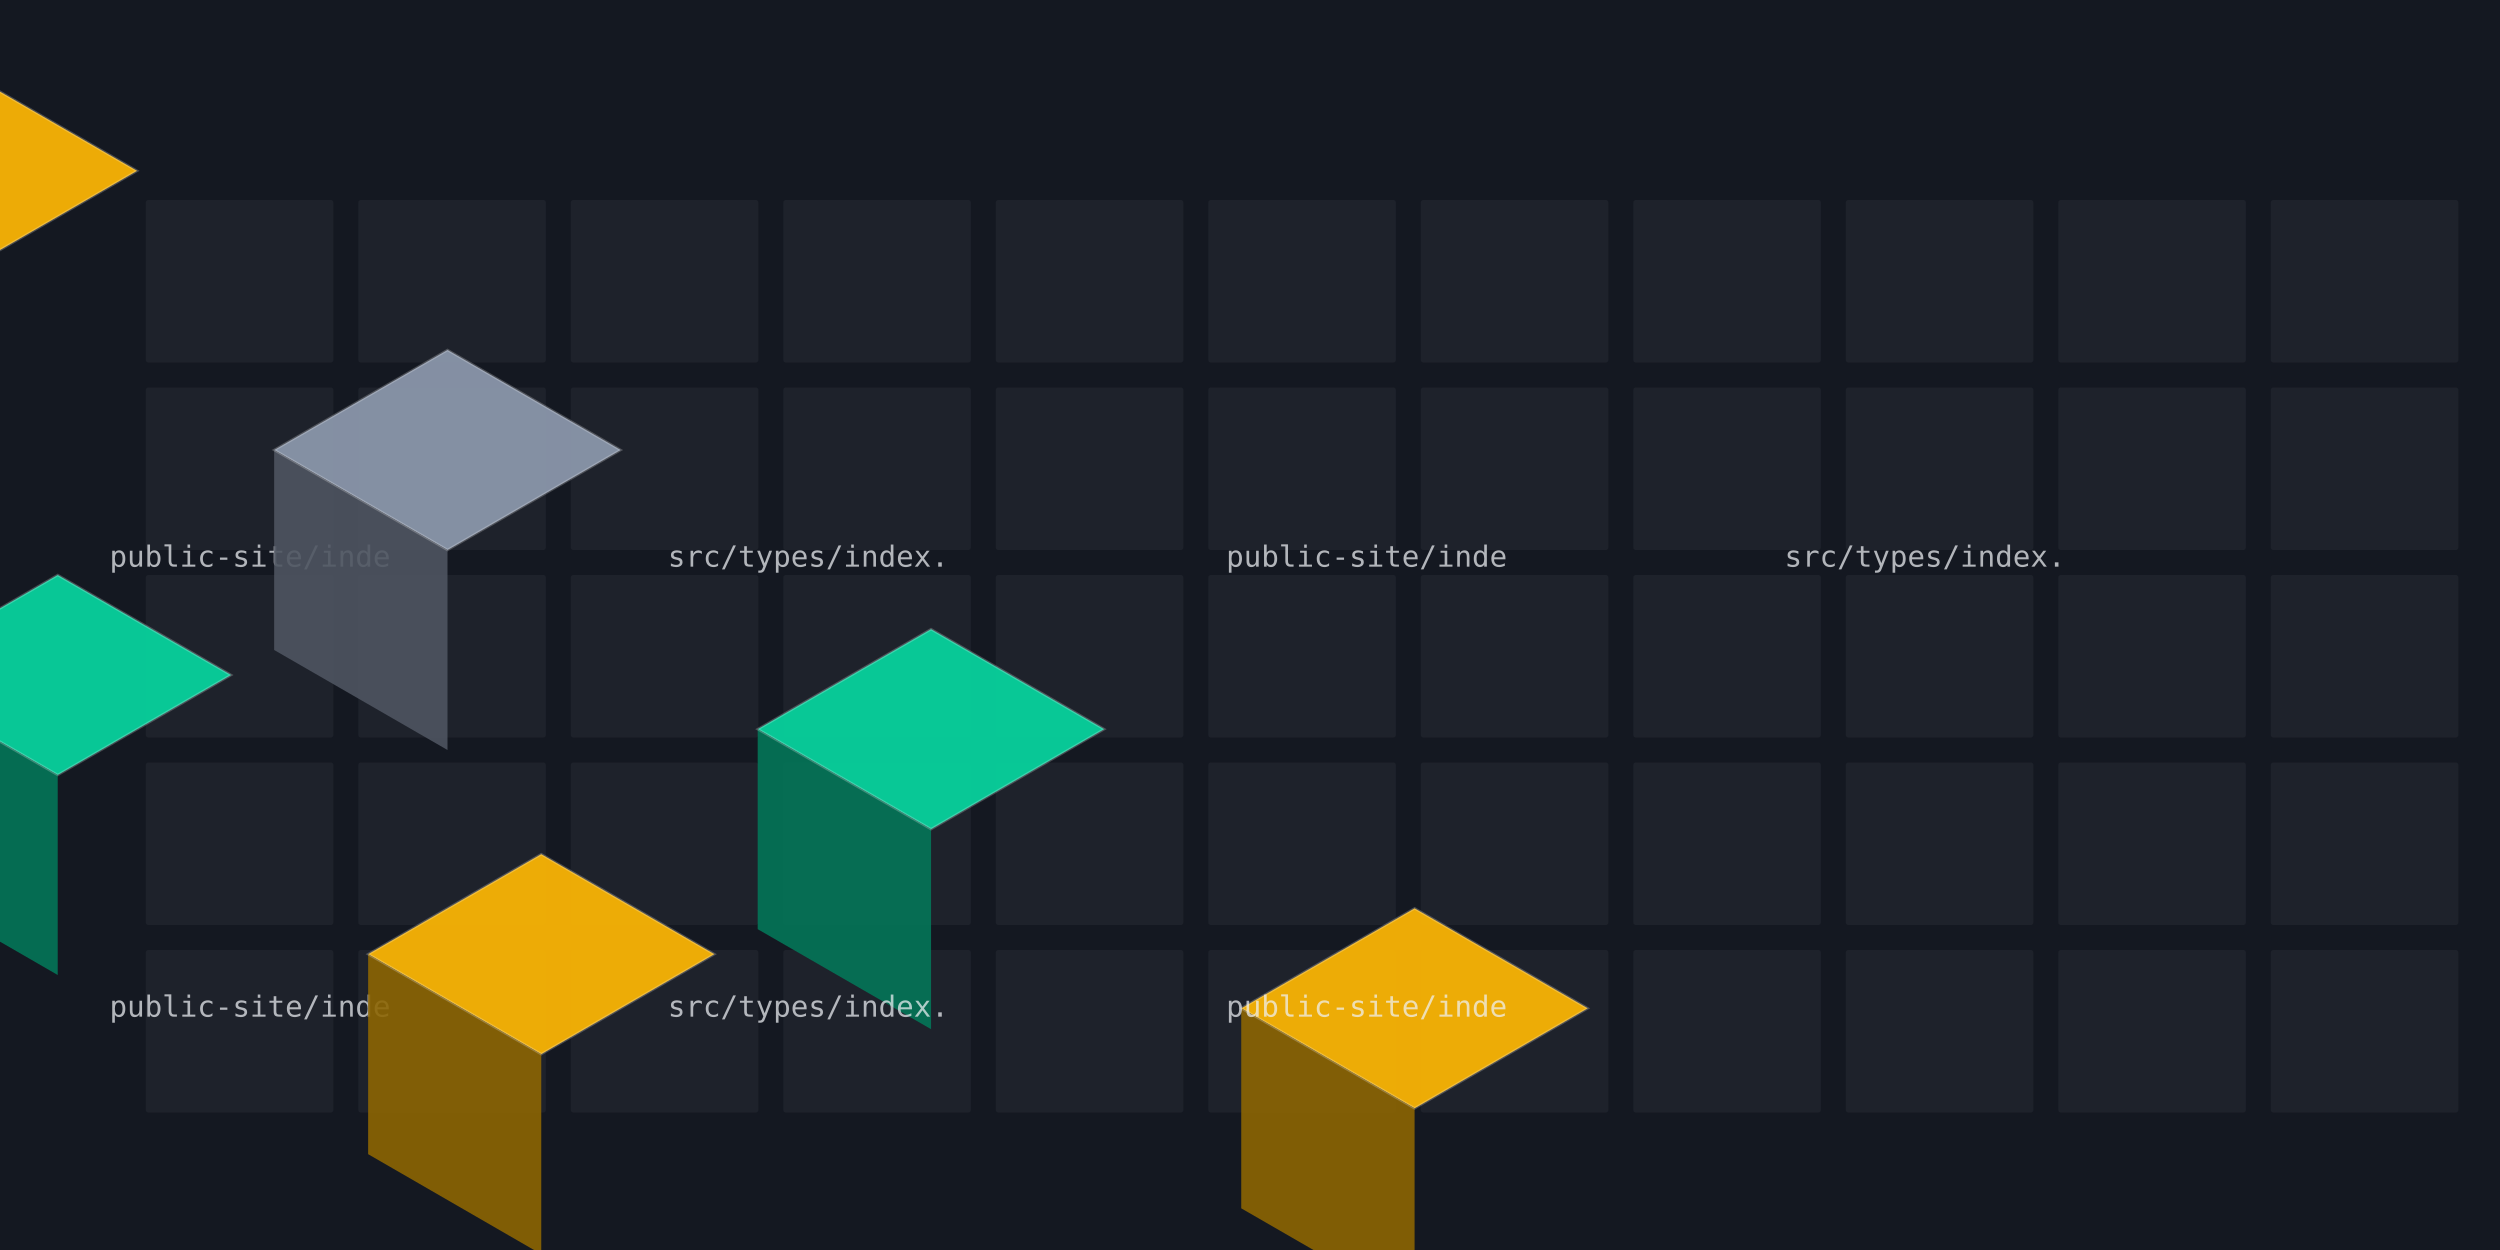
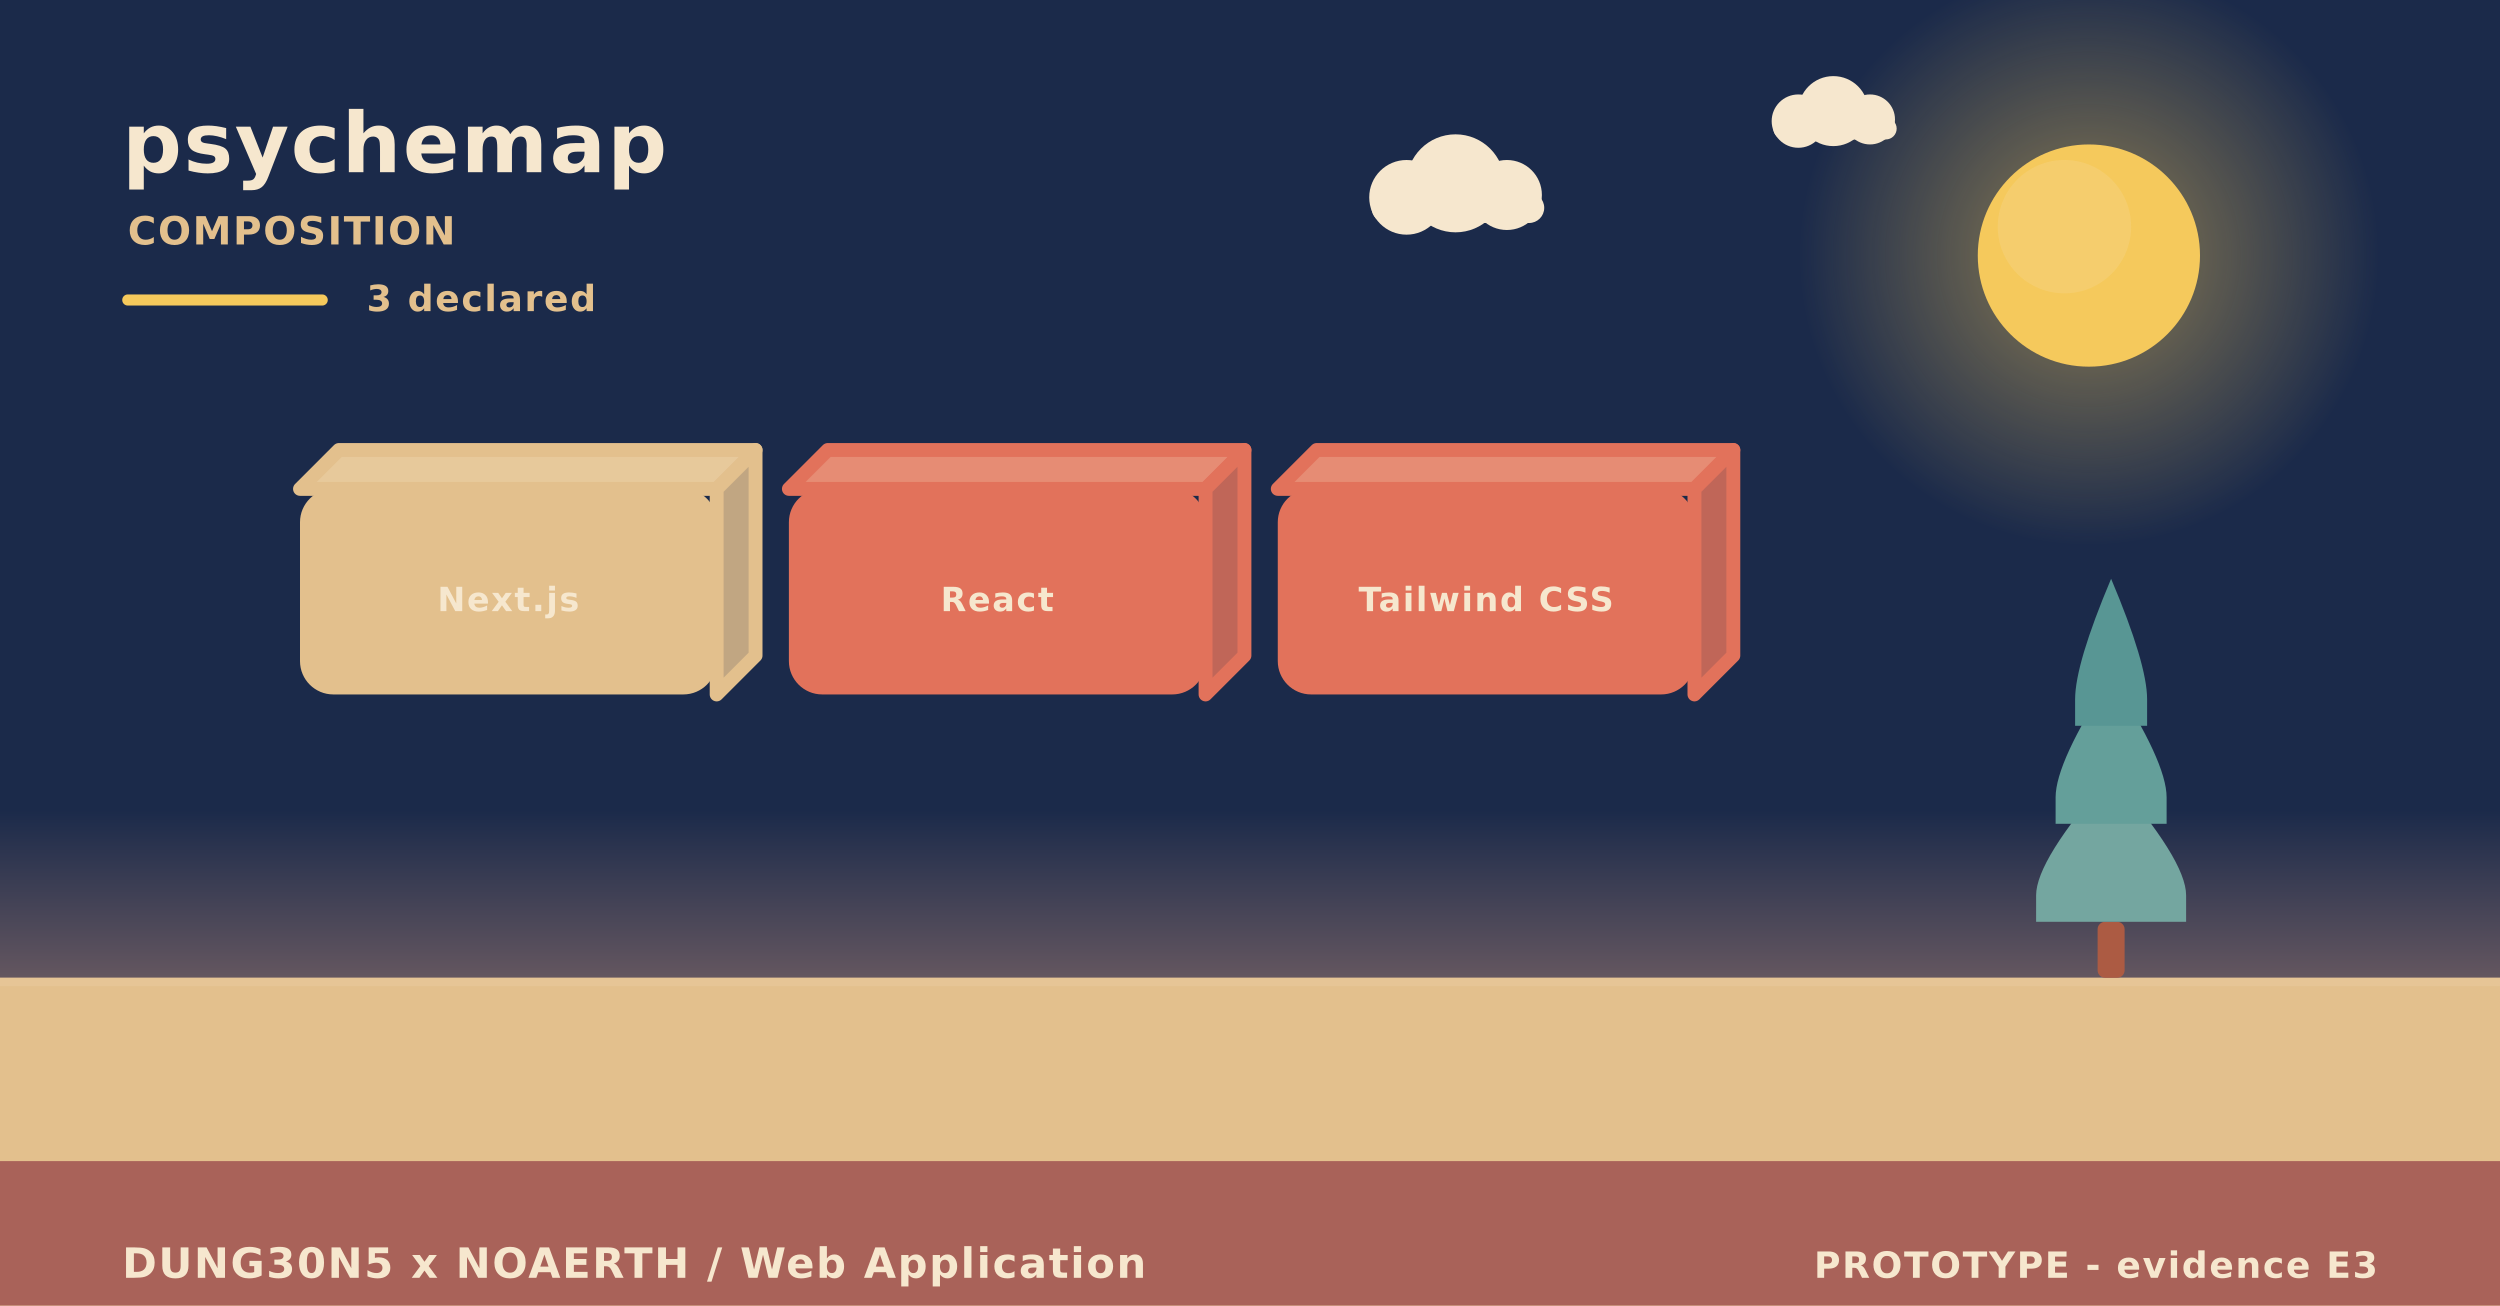
- <svg xmlns="http://www.w3.org/2000/svg" viewBox="0 0 1200 600" width="1200" height="600" role="img" aria-label="psychemap component map">
-   <rect width="1200" height="600" fill="#141821" />
-   <defs>
-     <linearGradient id="gc" x1="0" y1="0" x2="1" y2="1">
-       <stop offset="0%" stop-color="#ffb703" />
-       <stop offset="100%" stop-color="#8d99ae" />
-     </linearGradient>
-   </defs>
-   <rect x="70.00" y="96.00" width="90.00" height="78.00" rx="1.20" fill="#eef1f6" opacity="0.05" />
-   <rect x="172.00" y="96.00" width="90.00" height="78.00" rx="1.20" fill="#eef1f6" opacity="0.05" />
-   <rect x="274.00" y="96.00" width="90.00" height="78.00" rx="1.20" fill="#eef1f6" opacity="0.05" />
-   <rect x="376.00" y="96.00" width="90.00" height="78.00" rx="1.20" fill="#eef1f6" opacity="0.05" />
-   <rect x="478.00" y="96.00" width="90.00" height="78.00" rx="1.20" fill="#eef1f6" opacity="0.05" />
-   <rect x="580.00" y="96.00" width="90.00" height="78.00" rx="1.20" fill="#eef1f6" opacity="0.05" />
-   <rect x="682.00" y="96.00" width="90.00" height="78.00" rx="1.20" fill="#eef1f6" opacity="0.05" />
-   <rect x="784.00" y="96.00" width="90.00" height="78.00" rx="1.20" fill="#eef1f6" opacity="0.05" />
-   <rect x="886.00" y="96.00" width="90.00" height="78.00" rx="1.20" fill="#eef1f6" opacity="0.05" />
-   <rect x="988.00" y="96.00" width="90.00" height="78.00" rx="1.20" fill="#eef1f6" opacity="0.05" />
-   <rect x="1090.00" y="96.00" width="90.00" height="78.00" rx="1.20" fill="#eef1f6" opacity="0.05" />
-   <rect x="70.00" y="186.00" width="90.00" height="78.00" rx="1.20" fill="#eef1f6" opacity="0.05" />
-   <rect x="172.00" y="186.00" width="90.00" height="78.00" rx="1.20" fill="#eef1f6" opacity="0.05" />
-   <rect x="274.00" y="186.00" width="90.00" height="78.00" rx="1.20" fill="#eef1f6" opacity="0.05" />
-   <rect x="376.00" y="186.00" width="90.00" height="78.00" rx="1.20" fill="#eef1f6" opacity="0.05" />
-   <rect x="478.00" y="186.00" width="90.00" height="78.00" rx="1.20" fill="#eef1f6" opacity="0.05" />
-   <rect x="580.00" y="186.00" width="90.00" height="78.00" rx="1.20" fill="#eef1f6" opacity="0.05" />
-   <rect x="682.00" y="186.00" width="90.00" height="78.00" rx="1.20" fill="#eef1f6" opacity="0.05" />
-   <rect x="784.00" y="186.00" width="90.00" height="78.00" rx="1.20" fill="#eef1f6" opacity="0.05" />
-   <rect x="886.00" y="186.00" width="90.00" height="78.00" rx="1.20" fill="#eef1f6" opacity="0.05" />
-   <rect x="988.00" y="186.00" width="90.00" height="78.00" rx="1.20" fill="#eef1f6" opacity="0.05" />
-   <rect x="1090.00" y="186.00" width="90.00" height="78.00" rx="1.20" fill="#eef1f6" opacity="0.05" />
-   <rect x="70.00" y="276.00" width="90.00" height="78.00" rx="1.20" fill="#eef1f6" opacity="0.05" />
-   <rect x="172.00" y="276.00" width="90.00" height="78.00" rx="1.20" fill="#eef1f6" opacity="0.05" />
-   <rect x="274.00" y="276.00" width="90.00" height="78.00" rx="1.20" fill="#eef1f6" opacity="0.05" />
-   <rect x="376.00" y="276.00" width="90.00" height="78.00" rx="1.20" fill="#eef1f6" opacity="0.05" />
-   <rect x="478.00" y="276.00" width="90.00" height="78.00" rx="1.20" fill="#eef1f6" opacity="0.05" />
-   <rect x="580.00" y="276.00" width="90.00" height="78.00" rx="1.20" fill="#eef1f6" opacity="0.05" />
-   <rect x="682.00" y="276.00" width="90.00" height="78.00" rx="1.20" fill="#eef1f6" opacity="0.05" />
-   <rect x="784.00" y="276.00" width="90.00" height="78.00" rx="1.20" fill="#eef1f6" opacity="0.05" />
-   <rect x="886.00" y="276.00" width="90.00" height="78.00" rx="1.20" fill="#eef1f6" opacity="0.05" />
-   <rect x="988.00" y="276.00" width="90.00" height="78.00" rx="1.20" fill="#eef1f6" opacity="0.05" />
-   <rect x="1090.00" y="276.00" width="90.00" height="78.00" rx="1.20" fill="#eef1f6" opacity="0.05" />
-   <rect x="70.00" y="366.00" width="90.00" height="78.00" rx="1.20" fill="#eef1f6" opacity="0.05" />
-   <rect x="172.00" y="366.00" width="90.00" height="78.00" rx="1.20" fill="#eef1f6" opacity="0.05" />
-   <rect x="274.00" y="366.00" width="90.00" height="78.00" rx="1.20" fill="#eef1f6" opacity="0.05" />
-   <rect x="376.00" y="366.00" width="90.00" height="78.00" rx="1.20" fill="#eef1f6" opacity="0.05" />
-   <rect x="478.00" y="366.00" width="90.00" height="78.00" rx="1.20" fill="#eef1f6" opacity="0.05" />
-   <rect x="580.00" y="366.00" width="90.00" height="78.00" rx="1.20" fill="#eef1f6" opacity="0.05" />
-   <rect x="682.00" y="366.00" width="90.00" height="78.00" rx="1.20" fill="#eef1f6" opacity="0.05" />
-   <rect x="784.00" y="366.00" width="90.00" height="78.00" rx="1.20" fill="#eef1f6" opacity="0.05" />
-   <rect x="886.00" y="366.00" width="90.00" height="78.00" rx="1.20" fill="#eef1f6" opacity="0.05" />
-   <rect x="988.00" y="366.00" width="90.00" height="78.00" rx="1.20" fill="#eef1f6" opacity="0.05" />
-   <rect x="1090.00" y="366.00" width="90.00" height="78.00" rx="1.20" fill="#eef1f6" opacity="0.05" />
-   <rect x="70.00" y="456.00" width="90.00" height="78.00" rx="1.20" fill="#eef1f6" opacity="0.05" />
-   <rect x="172.00" y="456.00" width="90.00" height="78.00" rx="1.20" fill="#eef1f6" opacity="0.05" />
-   <rect x="274.00" y="456.00" width="90.00" height="78.00" rx="1.20" fill="#eef1f6" opacity="0.05" />
-   <rect x="376.00" y="456.00" width="90.00" height="78.00" rx="1.20" fill="#eef1f6" opacity="0.05" />
-   <rect x="478.00" y="456.00" width="90.00" height="78.00" rx="1.20" fill="#eef1f6" opacity="0.05" />
-   <rect x="580.00" y="456.00" width="90.00" height="78.00" rx="1.20" fill="#eef1f6" opacity="0.05" />
-   <rect x="682.00" y="456.00" width="90.00" height="78.00" rx="1.20" fill="#eef1f6" opacity="0.05" />
-   <rect x="784.00" y="456.00" width="90.00" height="78.00" rx="1.20" fill="#eef1f6" opacity="0.05" />
-   <rect x="886.00" y="456.00" width="90.00" height="78.00" rx="1.20" fill="#eef1f6" opacity="0.05" />
-   <rect x="988.00" y="456.00" width="90.00" height="78.00" rx="1.20" fill="#eef1f6" opacity="0.05" />
-   <rect x="1090.00" y="456.00" width="90.00" height="78.00" rx="1.20" fill="#eef1f6" opacity="0.05" />
-   <g transform="rotate(0 120 140)">
-     <polygon points="-17.3,34.0 65.8,82.0 -17.3,130.0 -100.5,82.0" fill="#ffb703" opacity="0.92" />
-     <polygon points="-100.5,82.0 -17.3,130.0 -17.3,226.0 -100.5,178.0" fill="#8c6502" opacity="0.9" />
-     <polygon points="-17.3,34.0 65.8,82.0 -17.3,130.0 -100.5,82.0" fill="none" stroke="rgba(255,255,255,0.220)" stroke-width="1.2" />
+ <svg xmlns="http://www.w3.org/2000/svg" width="900" height="470" viewBox="0 0 900 470" role="img" aria-label="psychemap - how it is composed">
+   <linearGradient id="skyc" x1="0" y1="0" x2="0" y2="1">
+     <stop offset="0" stop-color="#1b2a4a" />
+     <stop offset="0.62" stop-color="#1b2a4a" />
+     <stop offset="1" stop-color="#f3ad8a" />
+   </linearGradient>
+   <rect width="900" height="470" fill="url(#skyc)" />
+   <radialGradient id="sunc">
+     <stop offset="0.35" stop-color="#f5c95c" stop-opacity="0.34" />
+     <stop offset="1" stop-color="#f5c95c" stop-opacity="0" />
+   </radialGradient>
+   <circle cx="752" cy="92" r="104" fill="url(#sunc)" />
+   <circle cx="752" cy="92" r="40" fill="#f5c95c" />
+   <circle cx="743.2" cy="81.6" r="24" fill="#f5d27e" opacity="0.5" />
+   <g>
+     <circle cx="524" cy="66" r="17.64" fill="#f6e7ce" />
+     <circle cx="506.36" cy="71.04" r="13.44" fill="#f6e7ce" />
+     <circle cx="542.48" cy="70.2" r="12.6" fill="#f6e7ce" />
+     <rect x="493.76" y="69.36" width="62.16" height="10.92" rx="5.46" fill="#f6e7ce" />
  </g>
-   <text x="120" y="272" font-family="ui-monospace,Menlo,monospace" font-size="14" fill="rgba(238,241,246,0.720)" text-anchor="middle">public-site/inde</text>
-   <g transform="rotate(0 388 140)">
-     <polygon points="214.8,168.0 297.9,216.0 214.8,264.0 131.6,216.0" fill="#8d99ae" opacity="0.92" />
-     <polygon points="131.6,216.0 214.8,264.0 214.8,360.0 131.6,312.0" fill="#4e5460" opacity="0.9" />
-     <polygon points="214.8,168.0 297.9,216.0 214.8,264.0 131.6,216.0" fill="none" stroke="rgba(255,255,255,0.220)" stroke-width="1.2" />
+   <g>
+     <circle cx="660" cy="40" r="12.6" fill="#f6e7ce" />
+     <circle cx="647.4" cy="43.6" r="9.6" fill="#f6e7ce" />
+     <circle cx="673.2" cy="43" r="9" fill="#f6e7ce" />
+     <rect x="638.4" y="42.4" width="44.4" height="7.8" rx="3.9" fill="#f6e7ce" />
  </g>
-   <text x="388" y="272" font-family="ui-monospace,Menlo,monospace" font-size="14" fill="rgba(238,241,246,0.720)" text-anchor="middle">src/types/index.</text>
-   <g transform="rotate(0 656 140)">
-     <polygon points="446.9,302.0 530.0,350.0 446.9,398.0 363.7,350.0" fill="#06d6a0" opacity="0.92" />
-     <polygon points="363.7,350.0 446.9,398.0 446.9,494.0 363.7,446.0" fill="#037658" opacity="0.9" />
-     <polygon points="446.9,302.0 530.0,350.0 446.9,398.0 363.7,350.0" fill="none" stroke="rgba(255,255,255,0.220)" stroke-width="1.2" />
-   </g>
-   <text x="656" y="272" font-family="ui-monospace,Menlo,monospace" font-size="14" fill="rgba(238,241,246,0.720)" text-anchor="middle">public-site/inde</text>
-   <g transform="rotate(0 924 140)">
-     <polygon points="679.0,436.0 762.1,484.0 679.0,532.0 595.8,484.0" fill="#ffb703" opacity="0.92" />
-     <polygon points="595.8,484.0 679.0,532.0 679.0,628.0 595.8,580.0" fill="#8c6502" opacity="0.9" />
-     <polygon points="679.0,436.0 762.1,484.0 679.0,532.0 595.8,484.0" fill="none" stroke="rgba(255,255,255,0.220)" stroke-width="1.2" />
-   </g>
-   <text x="924" y="272" font-family="ui-monospace,Menlo,monospace" font-size="14" fill="rgba(238,241,246,0.720)" text-anchor="middle">src/types/index.</text>
-   <g transform="rotate(0 120 356)">
-     <polygon points="-204.4,142.0 -121.2,190.0 -204.4,238.0 -287.5,190.0" fill="#8d99ae" opacity="0.92" />
-     <polygon points="-287.5,190.0 -204.4,238.0 -204.4,334.0 -287.5,286.0" fill="#4e5460" opacity="0.9" />
-     <polygon points="-204.4,142.0 -121.2,190.0 -204.4,238.0 -287.5,190.0" fill="none" stroke="rgba(255,255,255,0.220)" stroke-width="1.2" />
-   </g>
-   <text x="120" y="488" font-family="ui-monospace,Menlo,monospace" font-size="14" fill="rgba(238,241,246,0.720)" text-anchor="middle">public-site/inde</text>
-   <g transform="rotate(0 388 356)">
-     <polygon points="27.7,276.0 110.9,324.0 27.7,372.0 -55.4,324.0" fill="#06d6a0" opacity="0.92" />
-     <polygon points="-55.4,324.0 27.7,372.0 27.7,468.0 -55.4,420.0" fill="#037658" opacity="0.9" />
-     <polygon points="27.7,276.0 110.9,324.0 27.7,372.0 -55.4,324.0" fill="none" stroke="rgba(255,255,255,0.220)" stroke-width="1.2" />
-   </g>
-   <text x="388" y="488" font-family="ui-monospace,Menlo,monospace" font-size="14" fill="rgba(238,241,246,0.720)" text-anchor="middle">src/types/index.</text>
-   <g transform="rotate(0 656 356)">
-     <polygon points="259.8,410.0 342.9,458.0 259.8,506.0 176.7,458.0" fill="#ffb703" opacity="0.92" />
-     <polygon points="176.7,458.0 259.8,506.0 259.8,602.0 176.7,554.0" fill="#8c6502" opacity="0.9" />
-     <polygon points="259.8,410.0 342.9,458.0 259.8,506.0 176.7,458.0" fill="none" stroke="rgba(255,255,255,0.220)" stroke-width="1.2" />
-   </g>
-   <text x="656" y="488" font-family="ui-monospace,Menlo,monospace" font-size="14" fill="rgba(238,241,246,0.720)" text-anchor="middle">public-site/inde</text>
+   <rect x="0" y="352" width="900" height="118" fill="#e3c08d" />
+   <rect x="0" y="352" width="900" height="3" fill="#e6c596" />
+   <text x="44" y="62" font-family="Verdana,DejaVu Sans,sans-serif" font-size="30" font-weight="700" letter-spacing="0.6" fill="#f6e7ce" text-anchor="start">psychemap</text>
+   <text x="46" y="88" font-family="Verdana,DejaVu Sans,sans-serif" font-size="14" font-weight="700" letter-spacing="0.6" fill="#e3c08d" text-anchor="start">COMPOSITION</text>
+   <rect x="44" y="106" width="74" height="4" rx="2" fill="#f5c95c" />
+   <text x="132" y="112" font-family="Verdana,DejaVu Sans,sans-serif" font-size="13" font-weight="700" letter-spacing="0.6" fill="#e3c08d" text-anchor="start">3 declared</text>
+   <path d="M108,176 L258,176 L272,162 L122,162 Z" fill="#e7c99b" stroke="#e3c08d" stroke-width="5" stroke-linejoin="round" />
+   <path d="M258,176 L272,162 L272,236 L258,250 Z" fill="#c1a682" stroke="#e3c08d" stroke-width="5" stroke-linejoin="round" />
+   <rect x="108" y="176" width="150" height="74" rx="12" fill="#e3c08d" />
+   <text x="183" y="220" font-family="Verdana,DejaVu Sans,sans-serif" font-size="12" font-weight="700" letter-spacing="0.6" fill="#f6e7ce" text-anchor="middle">Next.js</text>
+   <path d="M284,176 L434,176 L448,162 L298,162 Z" fill="#e68c74" stroke="#e2725b" stroke-width="5" stroke-linejoin="round" />
+   <path d="M434,176 L448,162 L448,236 L434,250 Z" fill="#c06658" stroke="#e2725b" stroke-width="5" stroke-linejoin="round" />
+   <rect x="284" y="176" width="150" height="74" rx="12" fill="#e2725b" />
+   <text x="359" y="220" font-family="Verdana,DejaVu Sans,sans-serif" font-size="12" font-weight="700" letter-spacing="0.6" fill="#f6e7ce" text-anchor="middle">React</text>
+   <path d="M460,176 L610,176 L624,162 L474,162 Z" fill="#e68c74" stroke="#e2725b" stroke-width="5" stroke-linejoin="round" />
+   <path d="M610,176 L624,162 L624,236 L610,250 Z" fill="#c06658" stroke="#e2725b" stroke-width="5" stroke-linejoin="round" />
+   <rect x="460" y="176" width="150" height="74" rx="12" fill="#e2725b" />
+   <text x="535" y="220" font-family="Verdana,DejaVu Sans,sans-serif" font-size="12" font-weight="700" letter-spacing="0.6" fill="#f6e7ce" text-anchor="middle">Tailwind CSS</text>
+   <rect x="755.14" y="331.84" width="9.72" height="20.16" rx="2.7" fill="#ac5b43" />
+   <path d="M760,278.92 Q733,309.61 733,322.31 Q733,331.84 733,331.84 L787,331.84 Q787,331.84 787,322.31 Q787,309.61 760,278.92 Z" fill="#74a6a0" />
+   <path d="M760,243.64 Q740.02,274.33 740.02,287.03 Q740.02,296.56 740.02,296.56 L779.98,296.56 Q779.98,296.56 779.98,287.03 Q779.98,274.33 760,243.64 Z" fill="#649f9a" />
+   <path d="M760,208.36 Q747.04,239.05 747.04,251.75 Q747.04,261.28 747.04,261.28 L772.96,261.28 Q772.96,261.28 772.96,251.75 Q772.96,239.05 760,208.36 Z" fill="#589694" />
+   <rect x="0" y="418" width="900" height="52" rx="0" fill="#a65c56" opacity="0.94" />
+   <text x="44" y="460" font-family="Verdana,DejaVu Sans,sans-serif" font-size="15" font-weight="700" letter-spacing="0.6" fill="#f6e7ce" text-anchor="start">DUNG30N5 x NOAERTH  /  Web Application</text>
+   <text x="856" y="460" font-family="Verdana,DejaVu Sans,sans-serif" font-size="13" font-weight="700" letter-spacing="0.6" fill="#f6e7ce" text-anchor="end">PROTOTYPE  -  evidence E3</text>
</svg>
